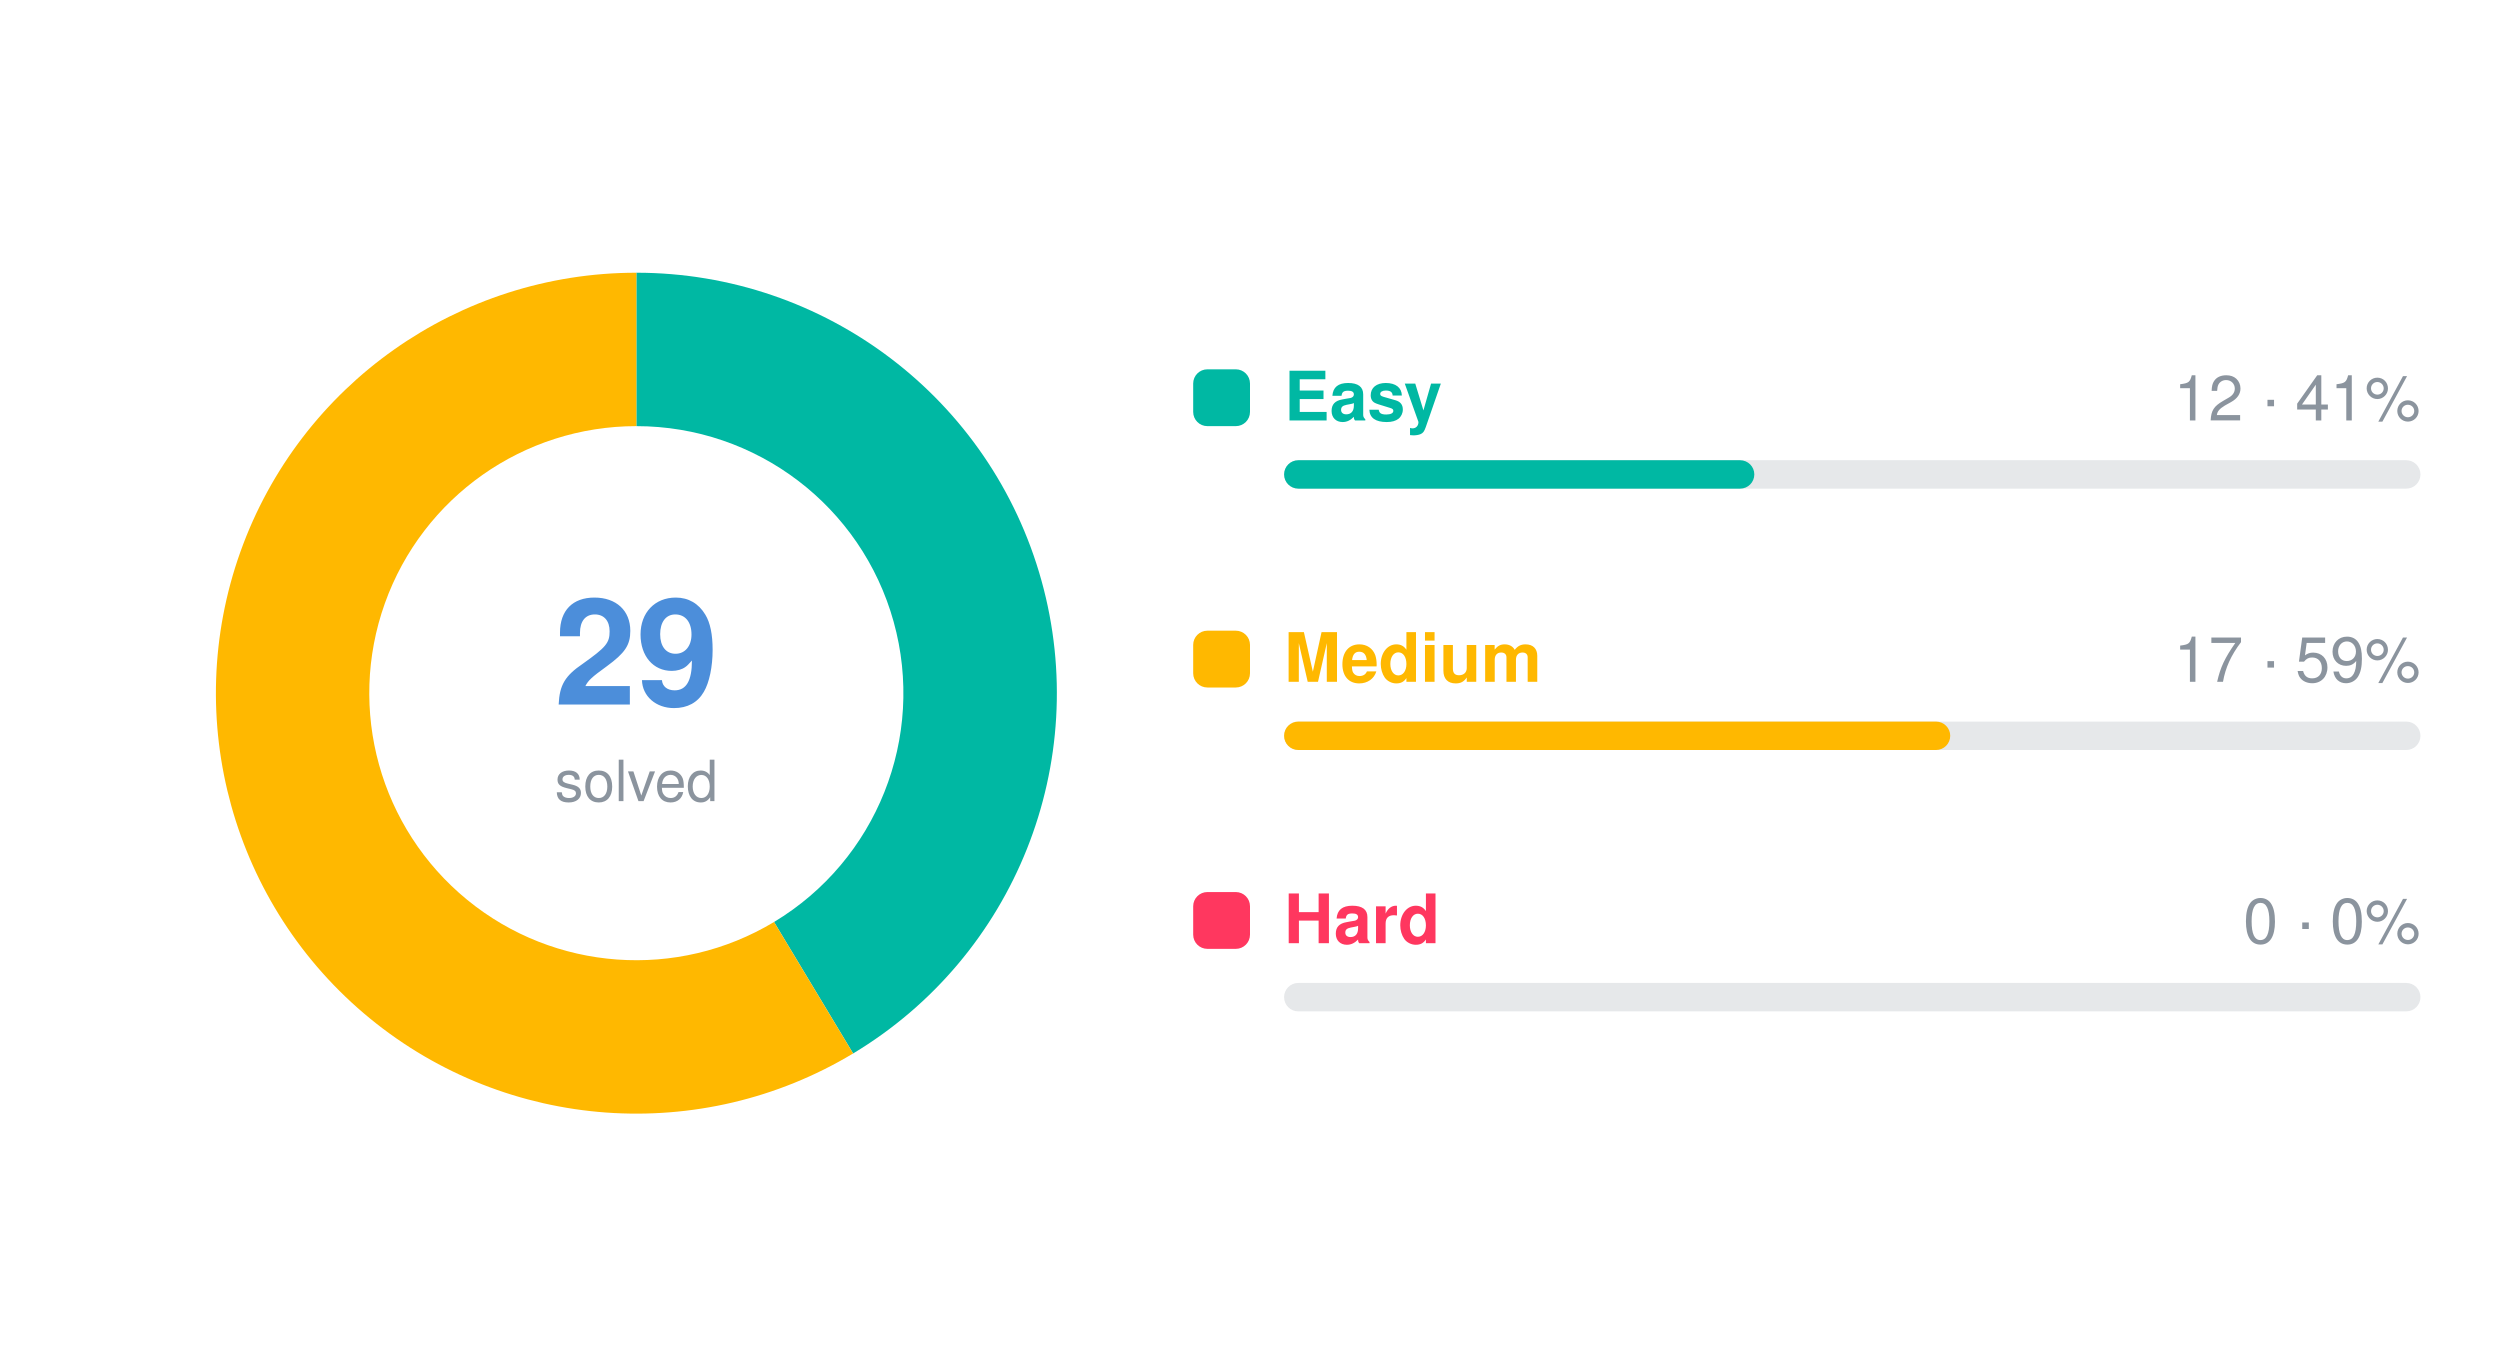
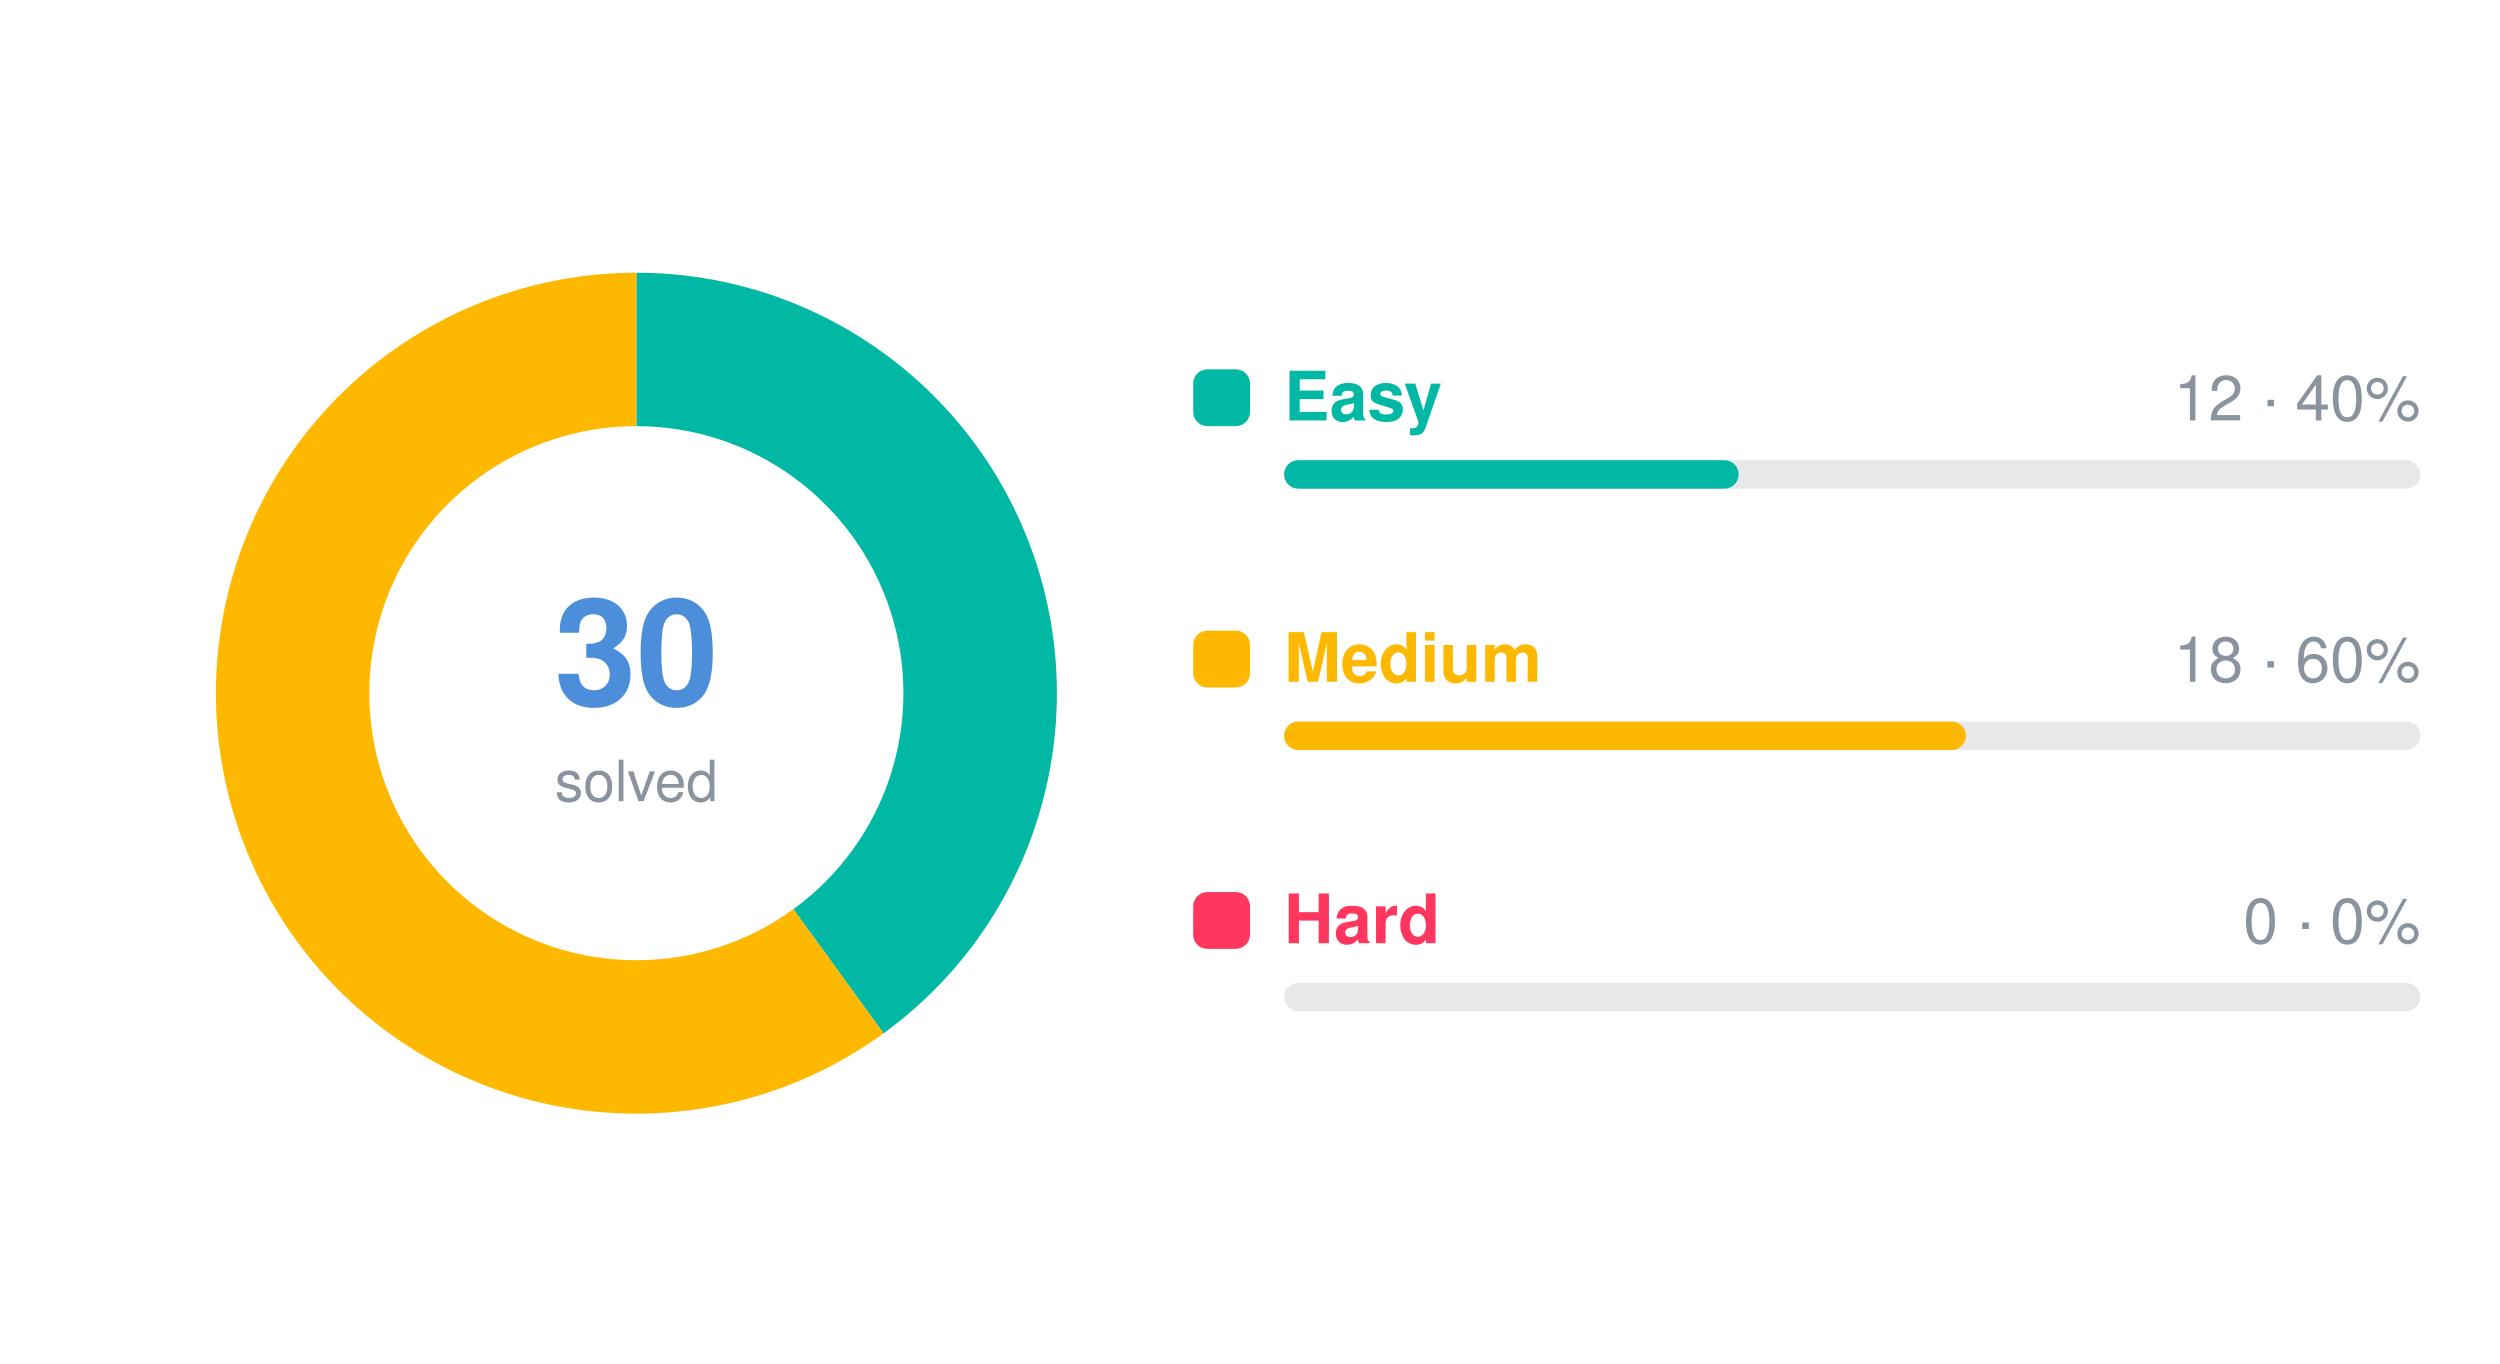
<svg xmlns="http://www.w3.org/2000/svg" viewBox="0 0 440 240" width="440" height="240" role="img" font-family="system-ui, -apple-system, Segoe UI, Helvetica, Arial, sans-serif">
-   <path d="M112 48 A74 74 0 0 1 150.15 185.41 L136.23 162.27 A47 47 0 0 0 112 75 Z" fill="#00b8a3" stroke="none" stroke-width="1" stroke-linejoin="round" stroke-linecap="round" opacity="1" />
-   <path d="M150.15 185.41 A74 74 0 1 1 112 48 L112 75 A47 47 0 1 0 136.23 162.27 Z" fill="#ffb800" stroke="none" stroke-width="1" stroke-linejoin="round" stroke-linecap="round" opacity="1" />
-   <text x="112" y="124" font-size="26" fill="#4c8eda" text-anchor="middle" font-weight="700" opacity="1">29</text>
+   <path d="M112 48 A74 74 0 0 1 155.5 181.87 L139.63 160.02 A47 47 0 0 0 112 75 Z" fill="#00b8a3" stroke="none" stroke-width="1" stroke-linejoin="round" stroke-linecap="round" opacity="1" />
+   <path d="M155.5 181.87 A74 74 0 1 1 112 48 L112 75 A47 47 0 1 0 139.63 160.02 Z" fill="#ffb800" stroke="none" stroke-width="1" stroke-linejoin="round" stroke-linecap="round" opacity="1" />
+   <text x="112" y="124" font-size="26" fill="#4c8eda" text-anchor="middle" font-weight="700" opacity="1">30</text>
  <text x="112" y="141" font-size="10" fill="#8b949e" text-anchor="middle" font-weight="normal" opacity="1">solved</text>
  <rect x="210" y="65" width="10" height="10" rx="2.5" fill="#00b8a3" opacity="1" />
  <text x="226" y="74" font-size="12" fill="#00b8a3" text-anchor="start" font-weight="600" opacity="1">Easy</text>
-   <text x="426" y="74" font-size="11" fill="#8b949e" text-anchor="end" font-weight="normal" opacity="1">12 · 41%</text>
+   <text x="426" y="74" font-size="11" fill="#8b949e" text-anchor="end" font-weight="normal" opacity="1">12 · 40%</text>
  <rect x="226" y="81" width="200" height="5" rx="2.5" fill="#8b949e" opacity="0.22" />
-   <rect x="226" y="81" width="82.76" height="5" rx="2.5" fill="#00b8a3" opacity="1" />
+   <rect x="226" y="81" width="80" height="5" rx="2.5" fill="#00b8a3" opacity="1" />
  <rect x="210" y="111" width="10" height="10" rx="2.5" fill="#ffb800" opacity="1" />
  <text x="226" y="120" font-size="12" fill="#ffb800" text-anchor="start" font-weight="600" opacity="1">Medium</text>
-   <text x="426" y="120" font-size="11" fill="#8b949e" text-anchor="end" font-weight="normal" opacity="1">17 · 59%</text>
+   <text x="426" y="120" font-size="11" fill="#8b949e" text-anchor="end" font-weight="normal" opacity="1">18 · 60%</text>
  <rect x="226" y="127" width="200" height="5" rx="2.5" fill="#8b949e" opacity="0.22" />
-   <rect x="226" y="127" width="117.24" height="5" rx="2.5" fill="#ffb800" opacity="1" />
+   <rect x="226" y="127" width="120" height="5" rx="2.5" fill="#ffb800" opacity="1" />
  <rect x="210" y="157" width="10" height="10" rx="2.5" fill="#ff375f" opacity="1" />
  <text x="226" y="166" font-size="12" fill="#ff375f" text-anchor="start" font-weight="600" opacity="1">Hard</text>
  <text x="426" y="166" font-size="11" fill="#8b949e" text-anchor="end" font-weight="normal" opacity="1">0 · 0%</text>
  <rect x="226" y="173" width="200" height="5" rx="2.5" fill="#8b949e" opacity="0.22" />
  <rect x="226" y="173" width="0" height="5" rx="2.5" fill="#ff375f" opacity="1" />
</svg>
